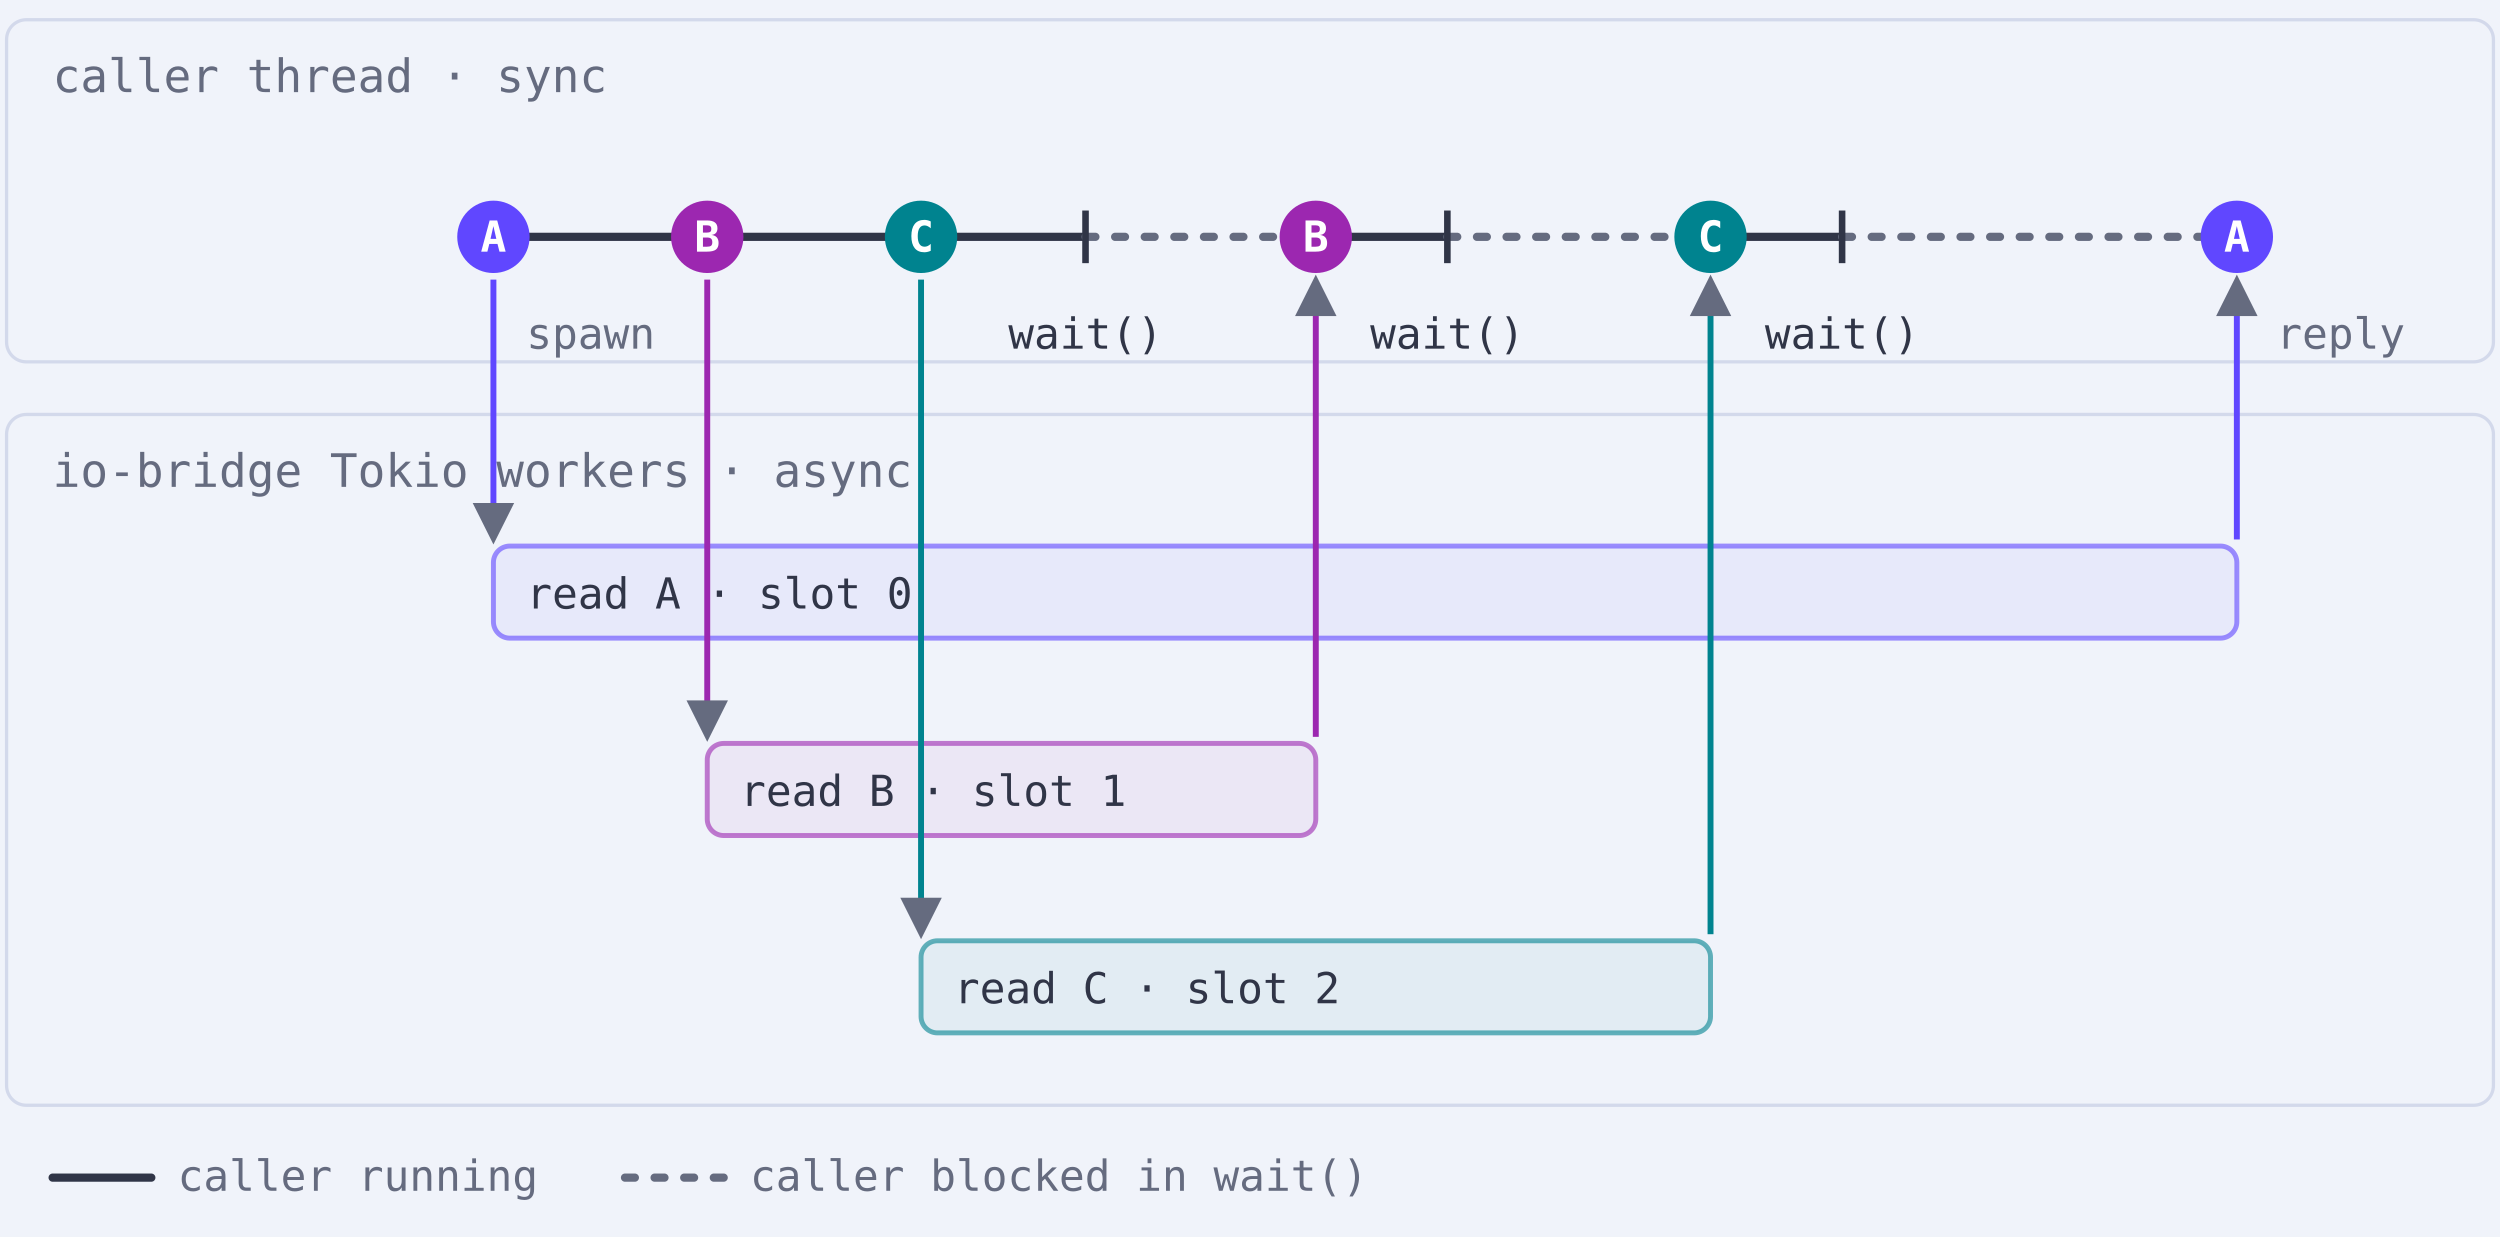
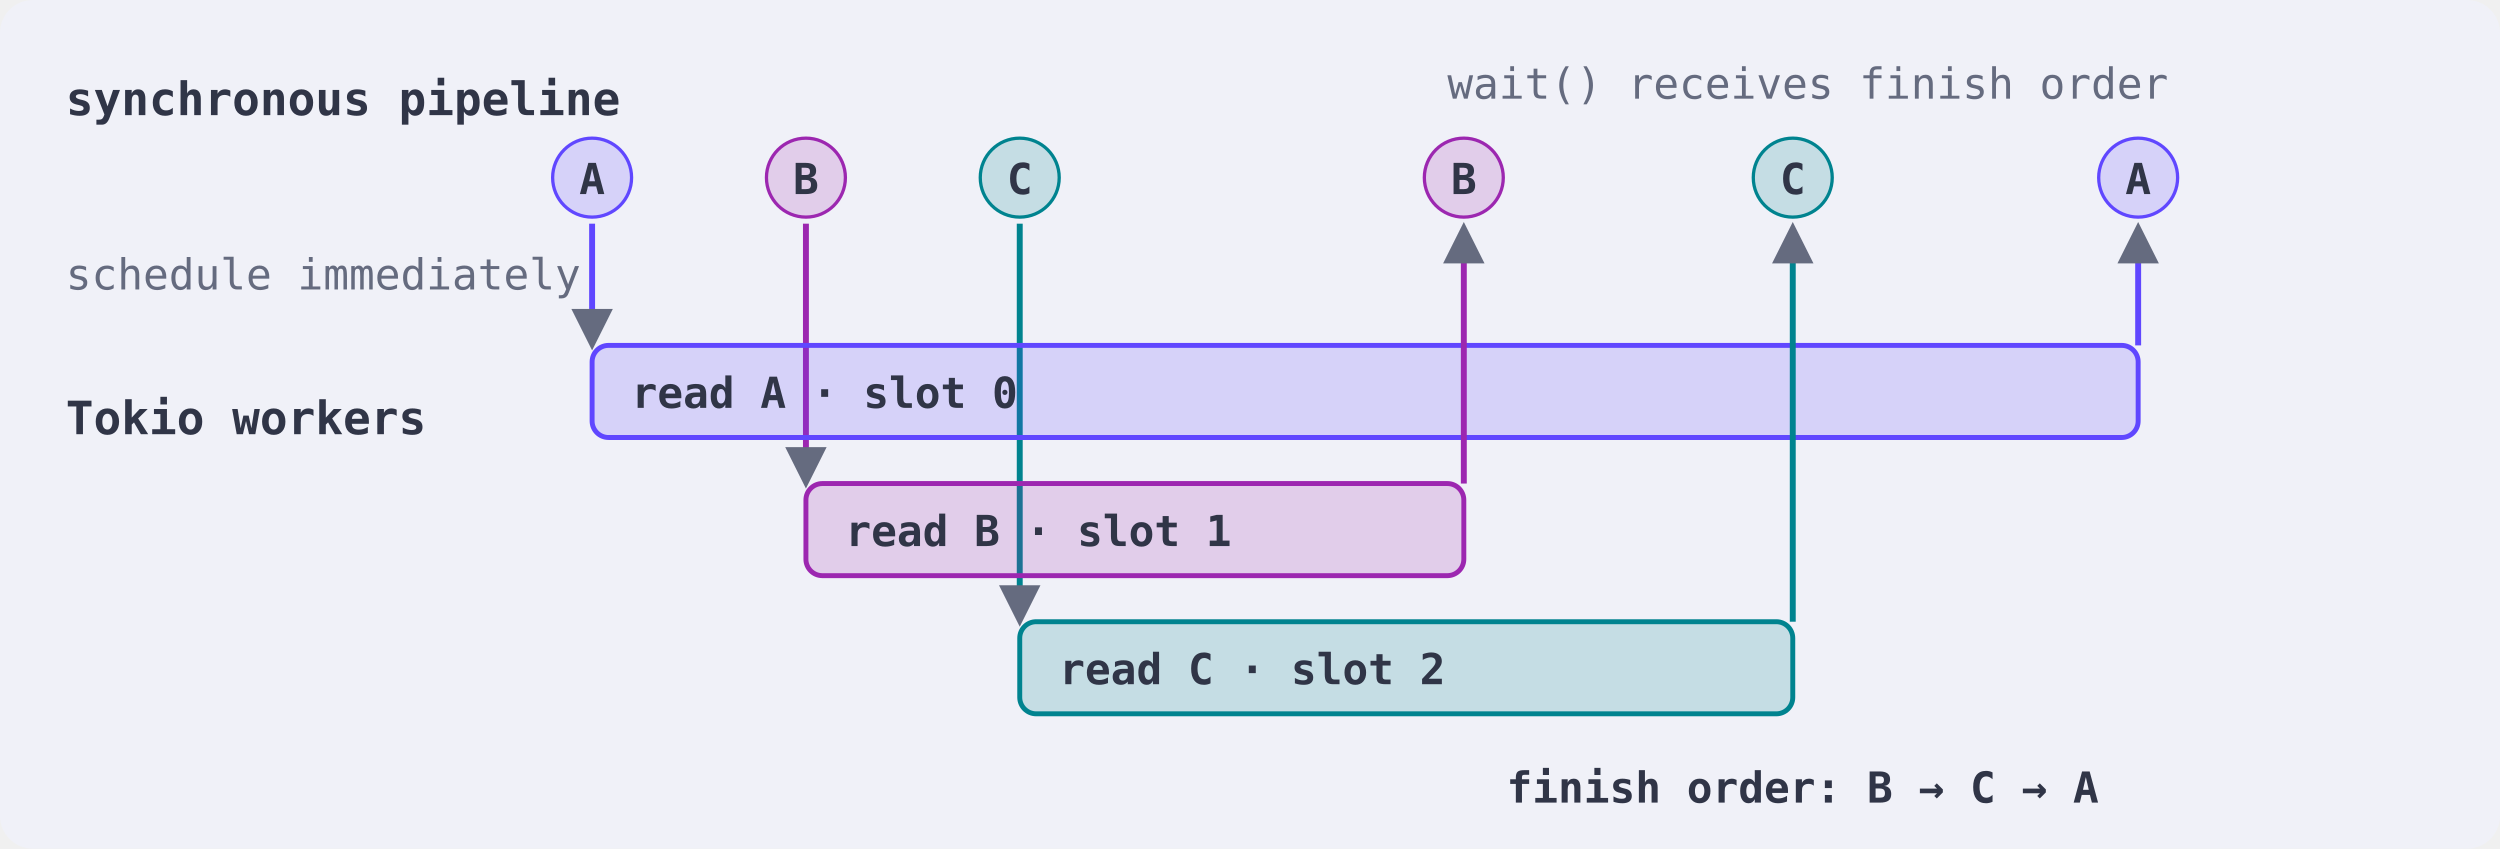
- <svg xmlns="http://www.w3.org/2000/svg" viewBox="0 0 760 376" role="img" aria-labelledby="t d" font-family="'Geist Mono',ui-monospace,SFMono-Regular,Menlo,Consolas,monospace">
+ <svg xmlns="http://www.w3.org/2000/svg" viewBox="0 0 760 258" role="img" aria-labelledby="d" font-family="'Geist Mono',ui-monospace,SFMono-Regular,Menlo,Consolas,monospace">
  <defs>
-     <marker id="ah" viewBox="0 0 10 10" refX="8" refY="5" markerWidth="7" markerHeight="7" orient="auto">
-       <path d="M0 0L10 5L0 10z" fill="#656b7f" />
+     <marker id="a" viewBox="0 0 10 10" refX="8" refY="5" markerWidth="7" markerHeight="7" orient="auto">
+       <path d="M0 0L10 5L0 10Z" fill="#656b7f" />
    </marker>
  </defs>
-   <rect width="760" height="376" fill="#f0f3fa" />
-   <rect x="2" y="6" width="756" height="104" rx="6" fill="#f0f3fa" stroke="#d3d9eb" />
-   <text x="16" y="28" font-size="14" fill="#656b7f" text-anchor="start" font-weight="400">caller thread · sync</text>
-   <rect x="2" y="126" width="756" height="210" rx="6" fill="#f0f3fa" stroke="#d3d9eb" />
-   <text x="16" y="148" font-size="14" fill="#656b7f" text-anchor="start" font-weight="400">io-bridge Tokio workers · async</text>
-   <line x1="150" y1="72" x2="330" y2="72" stroke="#303547" stroke-width="2.5" stroke-linecap="round" />
-   <line x1="330" y1="72" x2="400" y2="72" stroke="#656b7f" stroke-width="2.5" stroke-linecap="round" stroke-dasharray="3 6" />
-   <line x1="400" y1="72" x2="440" y2="72" stroke="#303547" stroke-width="2.5" stroke-linecap="round" />
-   <line x1="440" y1="72" x2="520" y2="72" stroke="#656b7f" stroke-width="2.5" stroke-linecap="round" stroke-dasharray="3 6" />
-   <line x1="520" y1="72" x2="560" y2="72" stroke="#303547" stroke-width="2.5" stroke-linecap="round" />
-   <line x1="560" y1="72" x2="680" y2="72" stroke="#656b7f" stroke-width="2.5" stroke-linecap="round" stroke-dasharray="3 6" />
-   <path d="M150 85V163" fill="none" stroke="#6047ff" stroke-width="1.8" marker-end="url(#ah)" />
-   <rect x="150" y="166" width="530" height="28" rx="5" fill="#6047ff" fill-opacity="0.06" stroke="#6047ff" stroke-opacity="0.6" stroke-width="1.5" />
-   <text x="160" y="185" font-size="13" fill="#303547" text-anchor="start" font-weight="400">read A · slot 0</text>
-   <path d="M215 85V223" fill="none" stroke="#9c27b0" stroke-width="1.8" marker-end="url(#ah)" />
-   <rect x="215" y="226" width="185" height="28" rx="5" fill="#9c27b0" fill-opacity="0.06" stroke="#9c27b0" stroke-opacity="0.6" stroke-width="1.5" />
-   <text x="225" y="245" font-size="13" fill="#303547" text-anchor="start" font-weight="400">read B · slot 1</text>
-   <path d="M280 85V283" fill="none" stroke="#00838f" stroke-width="1.8" marker-end="url(#ah)" />
-   <rect x="280" y="286" width="240" height="28" rx="5" fill="#00838f" fill-opacity="0.06" stroke="#00838f" stroke-opacity="0.6" stroke-width="1.5" />
-   <text x="290" y="305" font-size="13" fill="#303547" text-anchor="start" font-weight="400">read C · slot 2</text>
-   <path d="M680 164V86" fill="none" stroke="#6047ff" stroke-width="1.8" marker-end="url(#ah)" />
-   <path d="M400 224V86" fill="none" stroke="#9c27b0" stroke-width="1.8" marker-end="url(#ah)" />
-   <path d="M520 284V86" fill="none" stroke="#00838f" stroke-width="1.8" marker-end="url(#ah)" />
-   <circle cx="150" cy="72" r="11" fill="#6047ff" />
-   <text x="150" y="76.5" font-size="13" fill="#fff" text-anchor="middle" font-weight="600">A</text>
-   <circle cx="680" cy="72" r="11" fill="#6047ff" />
-   <text x="680" y="76.5" font-size="13" fill="#fff" text-anchor="middle" font-weight="600">A</text>
-   <circle cx="215" cy="72" r="11" fill="#9c27b0" />
-   <text x="215" y="76.5" font-size="13" fill="#fff" text-anchor="middle" font-weight="600">B</text>
-   <circle cx="400" cy="72" r="11" fill="#9c27b0" />
-   <text x="400" y="76.5" font-size="13" fill="#fff" text-anchor="middle" font-weight="600">B</text>
-   <circle cx="280" cy="72" r="11" fill="#00838f" />
-   <text x="280" y="76.5" font-size="13" fill="#fff" text-anchor="middle" font-weight="600">C</text>
-   <circle cx="520" cy="72" r="11" fill="#00838f" />
-   <text x="520" y="76.5" font-size="13" fill="#fff" text-anchor="middle" font-weight="600">C</text>
-   <line x1="330" y1="64" x2="330" y2="80" stroke="#303547" stroke-width="2" />
-   <text x="330" y="106" font-size="13" fill="#303547" text-anchor="middle" font-weight="400">wait()</text>
-   <line x1="440" y1="64" x2="440" y2="80" stroke="#303547" stroke-width="2" />
-   <text x="440" y="106" font-size="13" fill="#303547" text-anchor="middle" font-weight="400">wait()</text>
-   <line x1="560" y1="64" x2="560" y2="80" stroke="#303547" stroke-width="2" />
-   <text x="560" y="106" font-size="13" fill="#303547" text-anchor="middle" font-weight="400">wait()</text>
-   <text x="160" y="106" font-size="13" fill="#656b7f" text-anchor="start" font-weight="400">spawn</text>
-   <text x="692" y="106" font-size="13" fill="#656b7f" text-anchor="start" font-weight="400">reply</text>
-   <line x1="16" y1="358" x2="46" y2="358" stroke="#303547" stroke-width="2.5" stroke-linecap="round" />
-   <text x="54" y="362" font-size="13" fill="#656b7f" text-anchor="start" font-weight="400">caller running</text>
-   <line x1="190" y1="358" x2="220" y2="358" stroke="#656b7f" stroke-width="2.5" stroke-linecap="round" stroke-dasharray="3 6" />
-   <text x="228" y="362" font-size="13" fill="#656b7f" text-anchor="start" font-weight="400">caller blocked in wait()</text>
+   <rect width="760" height="258" rx="10" fill="#f0f1f8" />
+   <text x="20" y="35" font-size="14" font-weight="600" fill="#303547">synchronous pipeline</text>
+   <text x="20" y="88" font-size="13" fill="#656b7f">schedule immediately</text>
+   <text x="440" y="30" font-size="13" fill="#656b7f">wait() receives finish order</text>
+   <g font-size="13" font-weight="600" fill="#303547" text-anchor="middle">
+     <g>
+       <circle cx="180" cy="54" r="12" fill="#6047ff" fill-opacity=".18" stroke="#6047ff" />
+       <text x="180" y="59">A</text>
+     </g>
+     <g>
+       <circle cx="245" cy="54" r="12" fill="#9c27b0" fill-opacity=".18" stroke="#9c27b0" />
+       <text x="245" y="59">B</text>
+     </g>
+     <g>
+       <circle cx="310" cy="54" r="12" fill="#00838f" fill-opacity=".18" stroke="#00838f" />
+       <text x="310" y="59">C</text>
+     </g>
+   </g>
+   <g fill="none" stroke-width="1.8">
+     <path d="M180 68V104" stroke="#6047ff" marker-end="url(#a)" />
+     <path d="M245 68V146" stroke="#9c27b0" marker-end="url(#a)" />
+     <path d="M310 68V188" stroke="#00838f" marker-end="url(#a)" />
+   </g>
+   <text x="20" y="132" font-size="14" font-weight="600" fill="#303547">Tokio workers</text>
+   <rect x="180" y="105" width="470" height="28" rx="5" fill="#6047ff" fill-opacity=".18" stroke="#6047ff" stroke-width="1.5" />
+   <text x="192" y="124" font-size="13" font-weight="600" fill="#303547">read A · slot 0</text>
+   <rect x="245" y="147" width="200" height="28" rx="5" fill="#9c27b0" fill-opacity=".18" stroke="#9c27b0" stroke-width="1.5" />
+   <text x="257" y="166" font-size="13" font-weight="600" fill="#303547">read B · slot 1</text>
+   <rect x="310" y="189" width="235" height="28" rx="5" fill="#00838f" fill-opacity=".18" stroke="#00838f" stroke-width="1.5" />
+   <text x="322" y="208" font-size="13" font-weight="600" fill="#303547">read C · slot 2</text>
+   <g fill="none" stroke-width="1.8">
+     <path d="M445 147V70" stroke="#9c27b0" marker-end="url(#a)" />
+     <path d="M545 189V70" stroke="#00838f" marker-end="url(#a)" />
+     <path d="M650 105V70" stroke="#6047ff" marker-end="url(#a)" />
+   </g>
+   <g font-size="13" font-weight="600" fill="#303547" text-anchor="middle">
+     <g>
+       <circle cx="445" cy="54" r="12" fill="#9c27b0" fill-opacity=".18" stroke="#9c27b0" />
+       <text x="445" y="59">B</text>
+     </g>
+     <g>
+       <circle cx="545" cy="54" r="12" fill="#00838f" fill-opacity=".18" stroke="#00838f" />
+       <text x="545" y="59">C</text>
+     </g>
+     <g>
+       <circle cx="650" cy="54" r="12" fill="#6047ff" fill-opacity=".18" stroke="#6047ff" />
+       <text x="650" y="59">A</text>
+     </g>
+   </g>
+   <text x="548" y="244" text-anchor="middle" font-size="13" font-weight="600" fill="#303547">finish order: B → C → A</text>
</svg>
